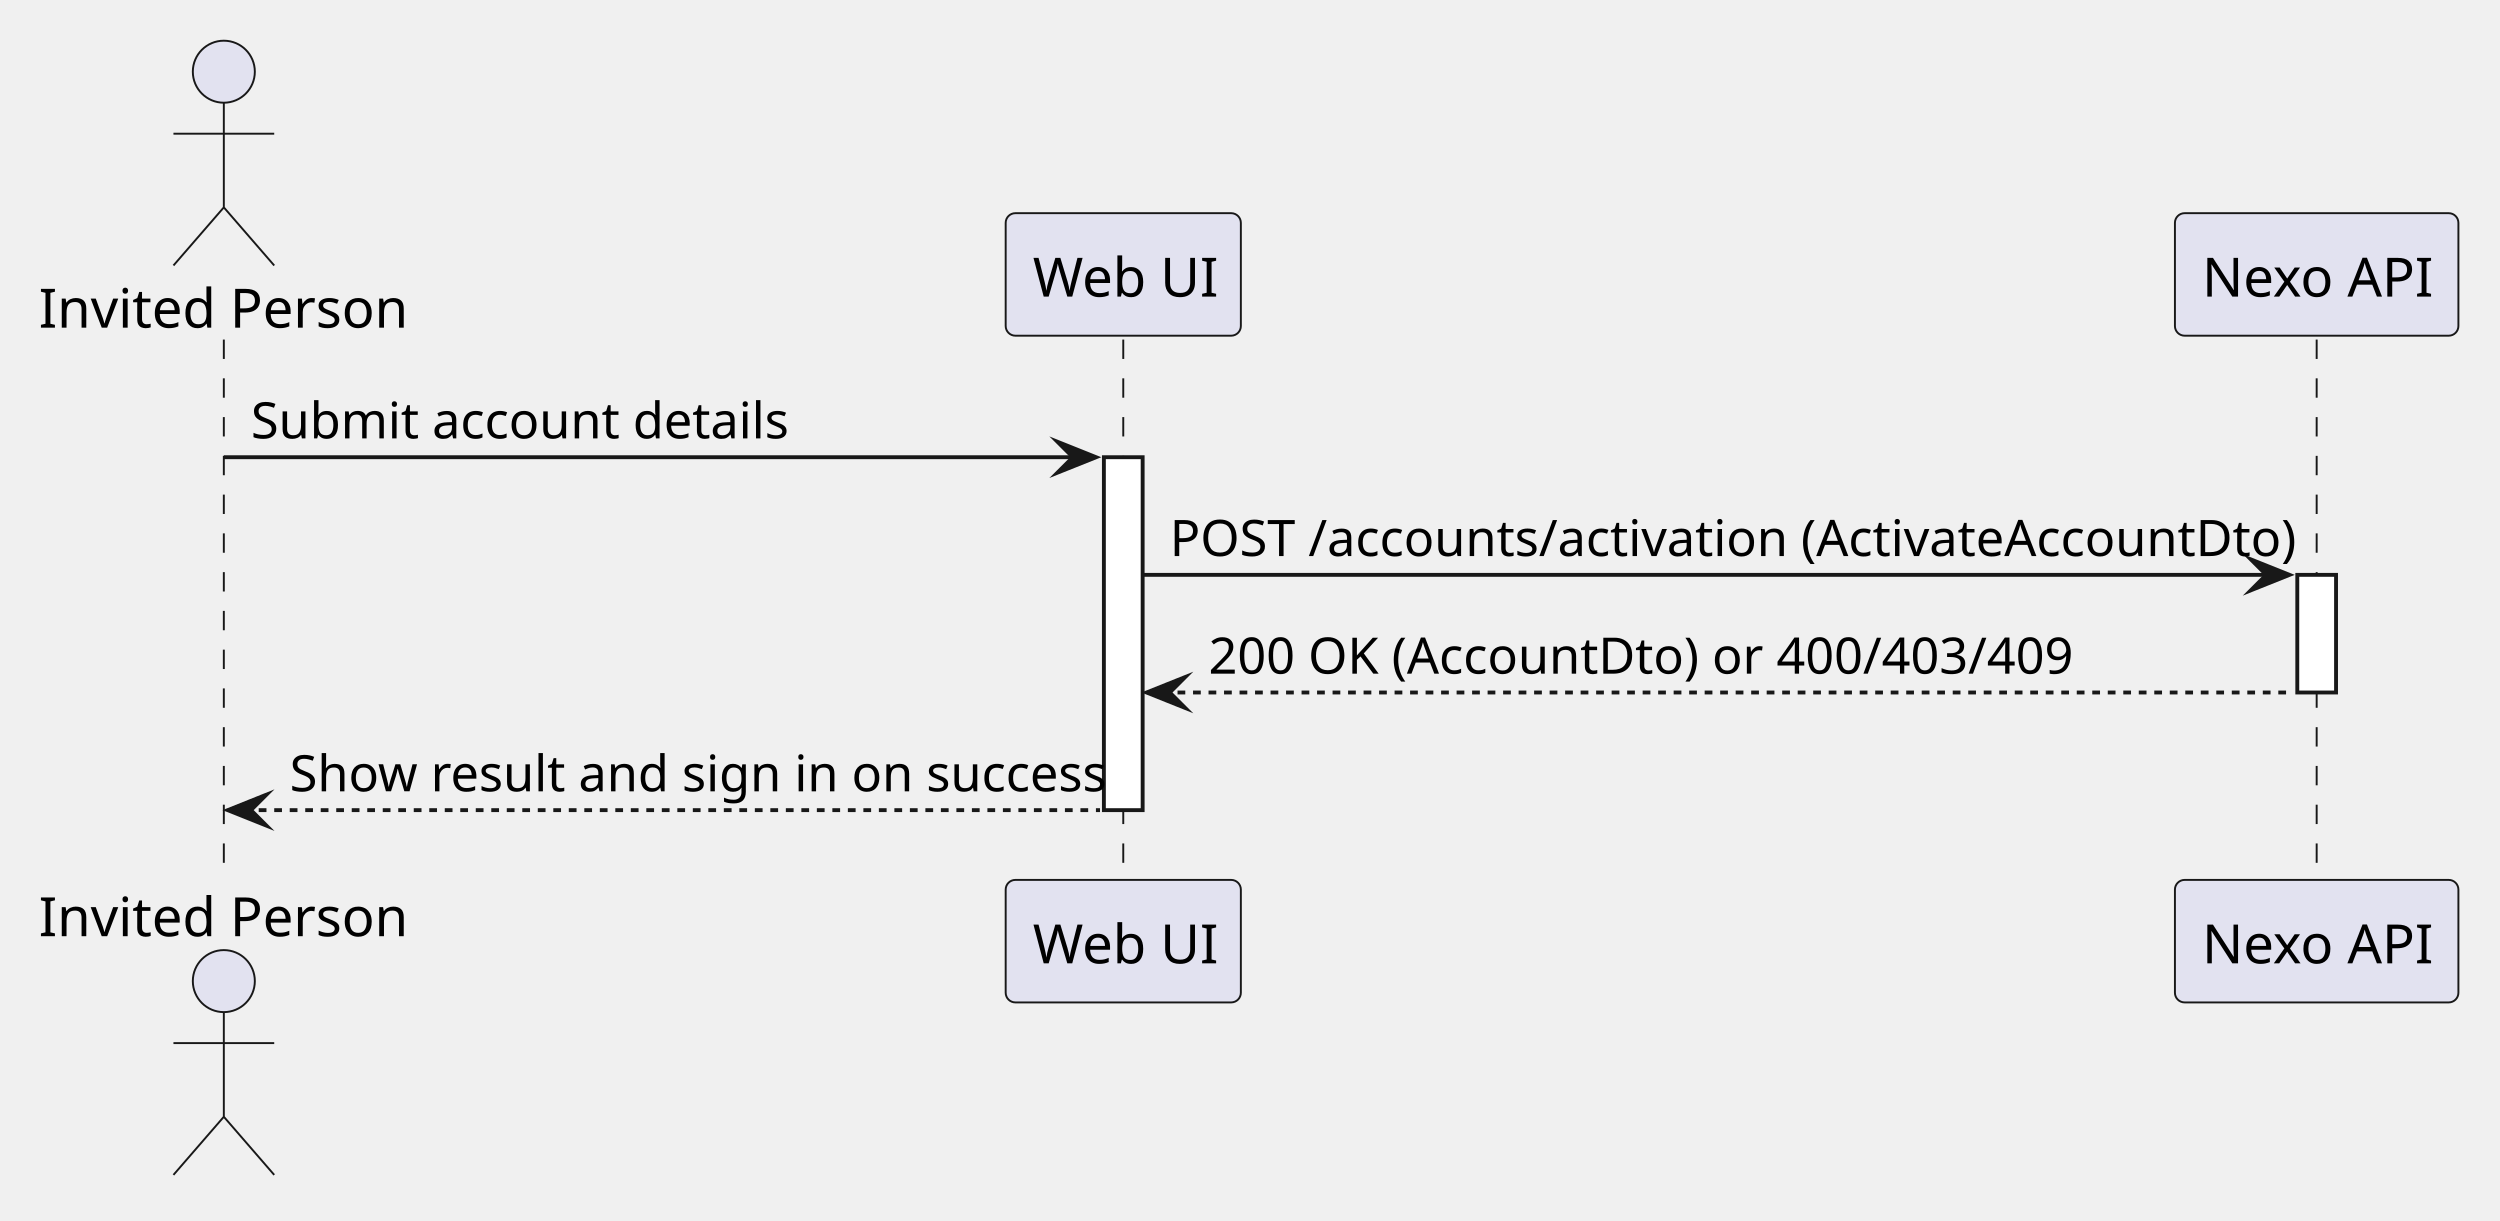
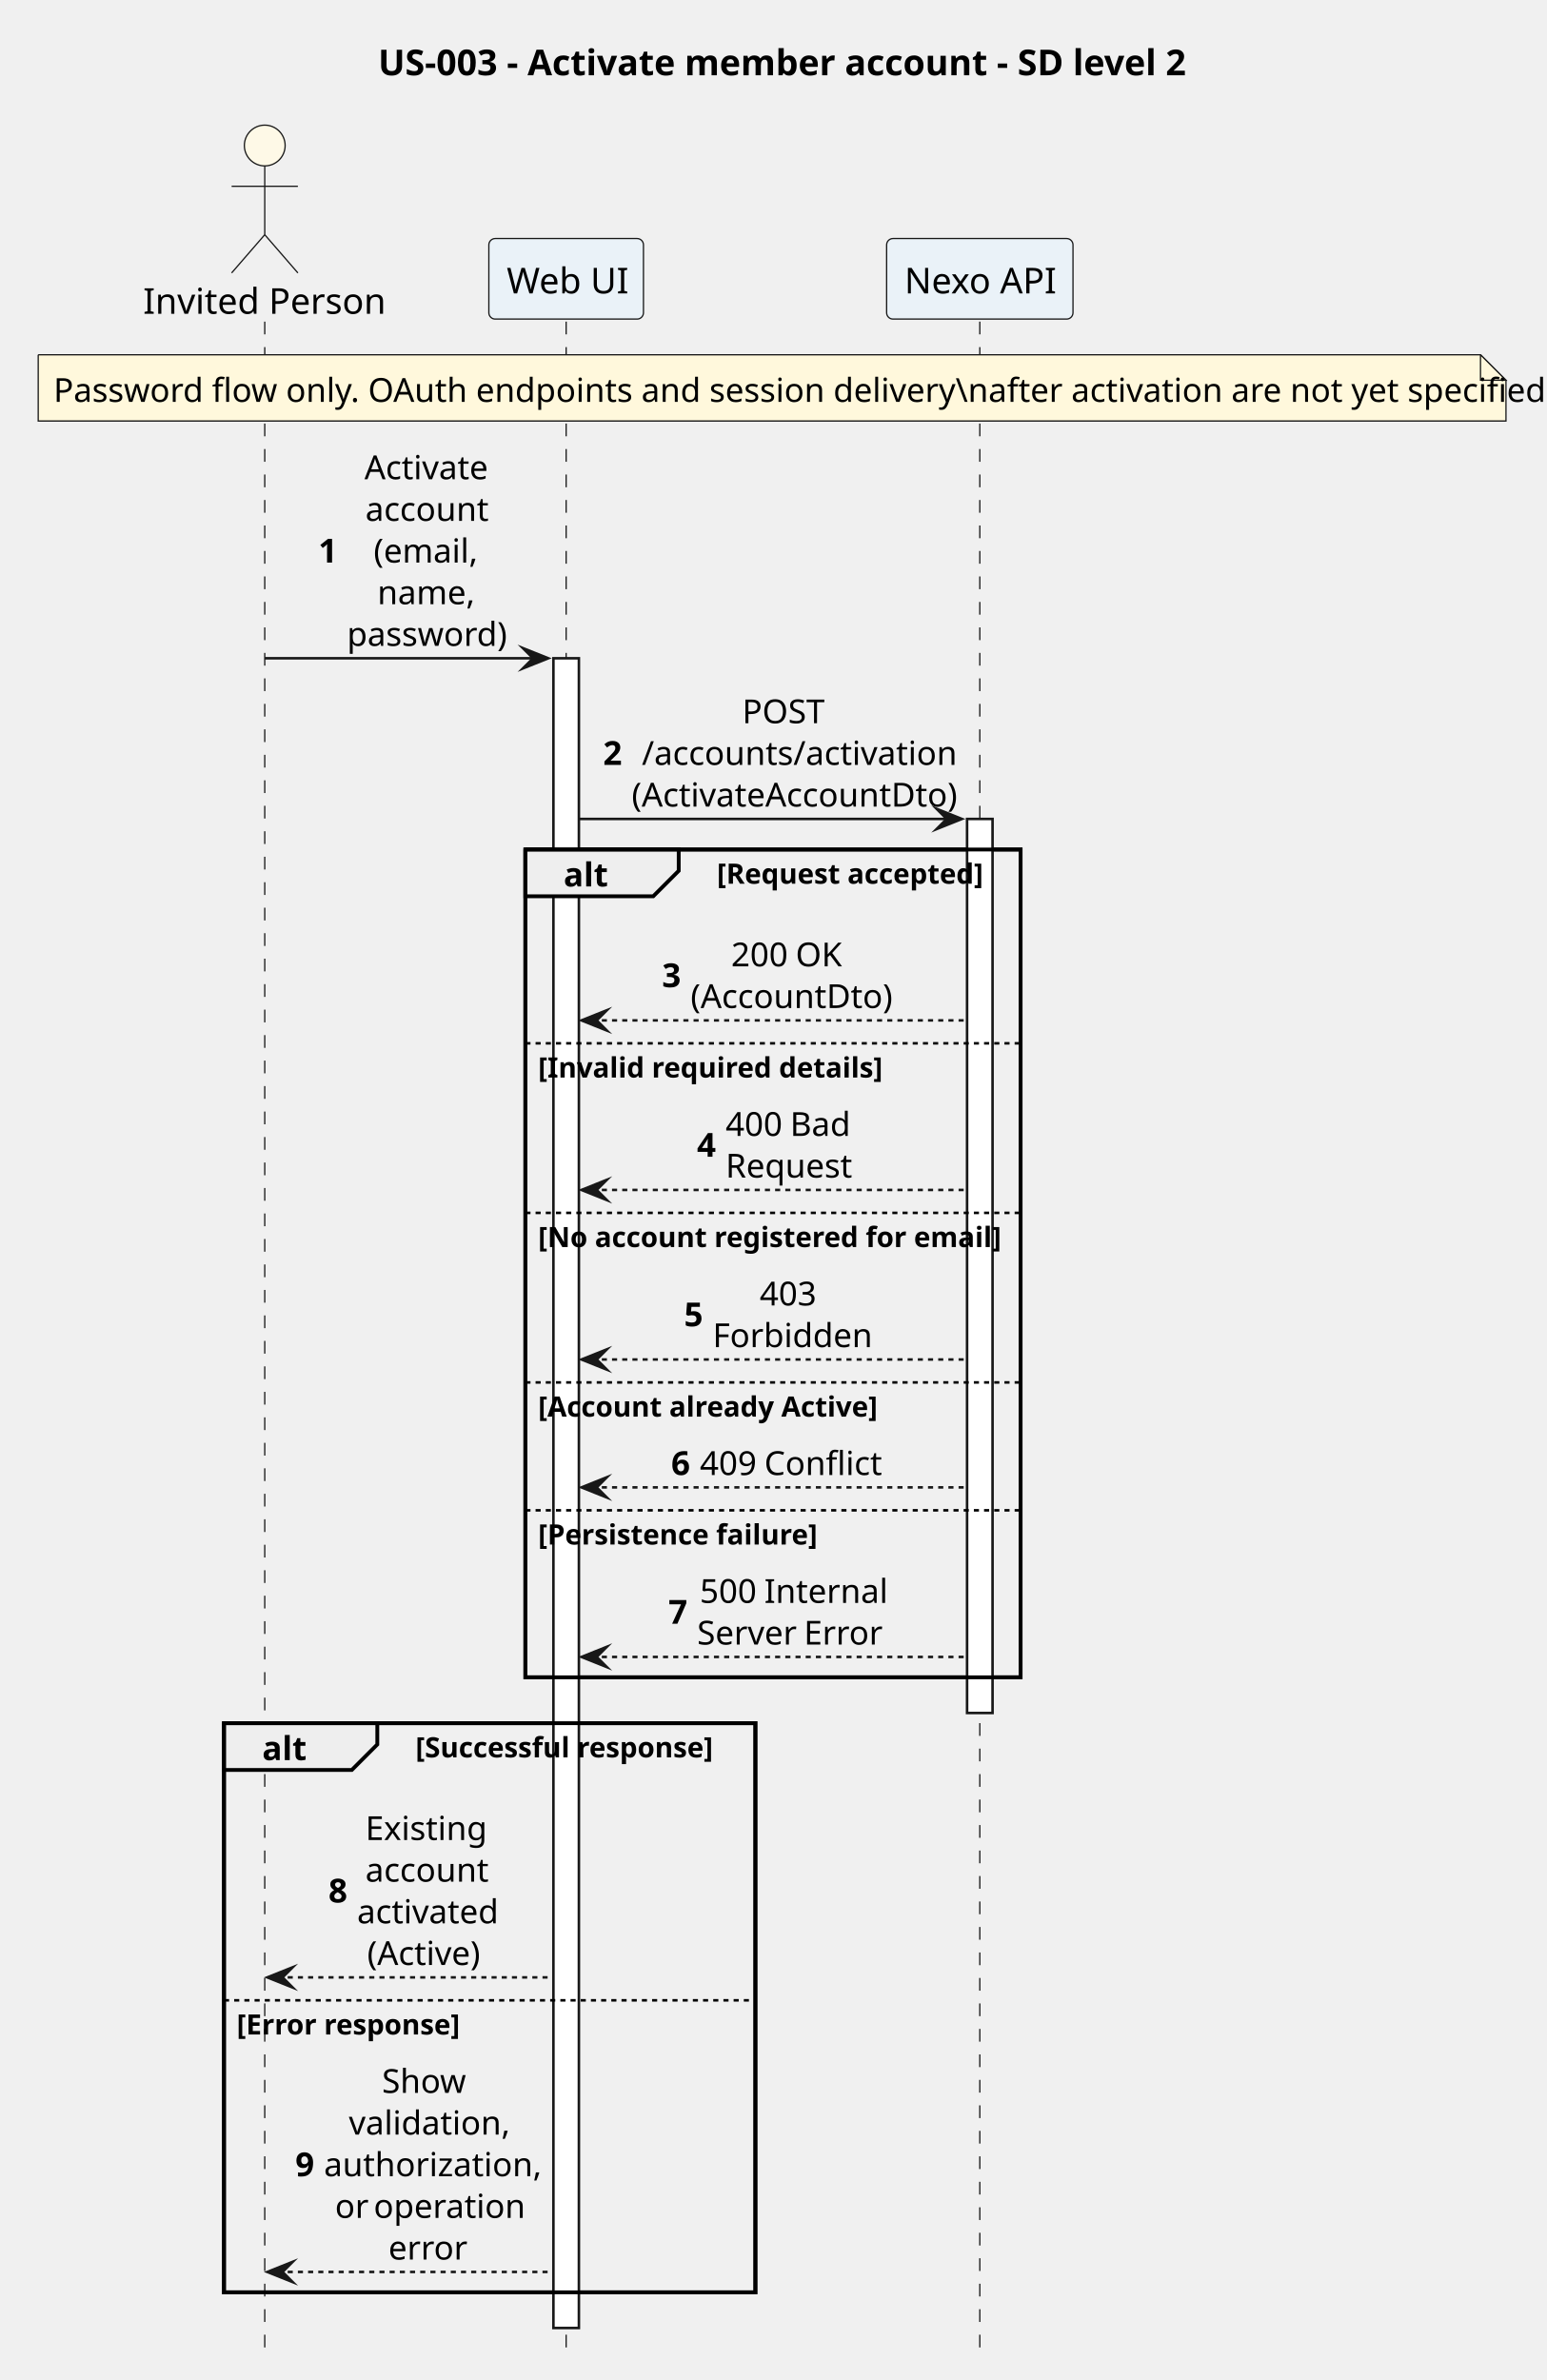
- <svg xmlns="http://www.w3.org/2000/svg" version="1.1" data-diagram-type="SEQUENCE" style="width:645px;height:315px;background:#FFFFFF;" width="645px" height="315px" viewBox="0 0 645 315" zoomAndPan="magnify" preserveAspectRatio="none" contentStyleType="text/css">
+ <svg xmlns="http://www.w3.org/2000/svg" version="1.1" data-diagram-type="SEQUENCE" style="width:607px;height:934px;background:#FFFFFF;" width="607px" height="934px" viewBox="0 0 607 934" zoomAndPan="magnify" preserveAspectRatio="none" contentStyleType="text/css">
  <defs />
  <g font-family="sans-serif" lengthAdjust="spacing">
+     <g class="title" data-source-line="1">
+       <text x="148.399" y="29.533" fill="#000" font-size="14" textLength="308.896" font-weight="700">US-003 - Activate member account - SD level 2</text>
+     </g>
+     <rect x="206.18" y="333.383" width="194.333" height="324.859" fill="none" style="stroke:#000;stroke-width:1.5;" />
+     <rect x="87.899" y="676.242" width="208.545" height="223.352" fill="none" style="stroke:#000;stroke-width:1.5;" />
    <g>
-       <rect x="54.248" y="87.609" width="8" height="139.406" fill="#000" fill-opacity="0" />
-       <line x1="57.748" y1="87.609" x2="57.748" y2="227.016" style="stroke:#181818;stroke-width:0.5;stroke-dasharray:5,5;" />
+       <rect x="100.399" y="126.219" width="8" height="797.375" fill="#000" fill-opacity="0" />
+       <line x1="103.899" y1="126.219" x2="103.899" y2="923.594" style="stroke:#181818;stroke-width:0.5;stroke-dasharray:5,5;" />
    </g>
    <g>
-       <rect x="286.303" y="87.609" width="8" height="139.406" fill="#000" fill-opacity="0" />
-       <line x1="289.803" y1="87.609" x2="289.803" y2="227.016" style="stroke:#181818;stroke-width:0.5;stroke-dasharray:5,5;" />
+       <rect x="218.68" y="126.219" width="8" height="797.375" fill="#000" fill-opacity="0" />
+       <line x1="222.18" y1="126.219" x2="222.18" y2="923.594" style="stroke:#181818;stroke-width:0.5;stroke-dasharray:5,5;" />
    </g>
    <g>
-       <rect x="284.803" y="117.961" width="10" height="91.055" fill="#FFF" style="stroke:#181818;stroke-width:1;" />
+       <rect x="217.18" y="258.328" width="10" height="655.266" fill="#FFF" style="stroke:#181818;stroke-width:1;" />
    </g>
    <g>
-       <rect x="594.2" y="87.609" width="8" height="139.406" fill="#000" fill-opacity="0" />
-       <line x1="597.7" y1="87.609" x2="597.7" y2="227.016" style="stroke:#181818;stroke-width:0.5;stroke-dasharray:5,5;" />
+       <rect x="381.013" y="126.219" width="8" height="797.375" fill="#000" fill-opacity="0" />
+       <line x1="384.513" y1="126.219" x2="384.513" y2="923.594" style="stroke:#181818;stroke-width:0.5;stroke-dasharray:5,5;" />
    </g>
    <g>
-       <rect x="592.7" y="148.313" width="10" height="30.352" fill="#FFF" style="stroke:#181818;stroke-width:1;" />
+       <rect x="379.513" y="321.383" width="10" height="350.859" fill="#FFF" style="stroke:#181818;stroke-width:1;" />
    </g>
-     <text x="10" y="84.533" fill="#000" font-size="14" textLength="89.496">Invited Person</text>
-     <ellipse cx="57.748" cy="18.5" rx="8" ry="8" fill="#E2E2F0" style="stroke:#181818;stroke-width:0.5;" />
-     <path d="M57.748,26.5 L57.748,53.5 M44.748,34.5 L70.748,34.5 M57.748,53.5 L44.748,68.5 M57.748,53.5 L70.748,68.5" style="stroke:#181818;stroke-width:0.5;" fill="none" />
-     <rect x="259.465" y="55" width="60.676" height="31.609" fill="#E2E2F0" style="stroke:#181818;stroke-width:0.5;" rx="2.5" ry="2.5" />
-     <text x="266.465" y="76.533" fill="#000" font-size="14" textLength="46.676">Web UI</text>
-     <rect x="561.131" y="55" width="73.138" height="31.609" fill="#E2E2F0" style="stroke:#181818;stroke-width:0.5;" rx="2.5" ry="2.5" />
-     <text x="568.131" y="76.533" fill="#000" font-size="14" textLength="59.138">Nexo API</text>
-     <text x="10" y="241.549" fill="#000" font-size="14" textLength="89.496">Invited Person</text>
-     <ellipse cx="57.748" cy="253.125" rx="8" ry="8" fill="#E2E2F0" style="stroke:#181818;stroke-width:0.5;" />
-     <path d="M57.748,261.125 L57.748,288.125 M44.748,269.125 L70.748,269.125 M57.748,288.125 L44.748,303.125 M57.748,288.125 L70.748,303.125" style="stroke:#181818;stroke-width:0.5;" fill="none" />
-     <rect x="259.465" y="227.016" width="60.676" height="31.609" fill="#E2E2F0" style="stroke:#181818;stroke-width:0.5;" rx="2.5" ry="2.5" />
-     <text x="266.465" y="248.549" fill="#000" font-size="14" textLength="46.676">Web UI</text>
-     <rect x="561.131" y="227.016" width="73.138" height="31.609" fill="#E2E2F0" style="stroke:#181818;stroke-width:0.5;" rx="2.5" ry="2.5" />
-     <text x="568.131" y="248.549" fill="#000" font-size="14" textLength="59.138">Nexo API</text>
-     <polygon points="272.803,113.961,282.803,117.961,272.803,121.961,276.803,117.961" fill="#181818" style="stroke:#181818;stroke-width:1;stroke-linejoin:miter;stroke-miterlimit:10;" />
-     <line x1="57.748" y1="117.961" x2="278.803" y2="117.961" style="stroke:#181818;stroke-width:1;" />
-     <text x="64.748" y="113.104" fill="#000" font-size="13" textLength="130.793">Submit account details</text>
-     <polygon points="580.7,144.313,590.7,148.313,580.7,152.313,584.7,148.313" fill="#181818" style="stroke:#181818;stroke-width:1;stroke-linejoin:miter;stroke-miterlimit:10;" />
-     <line x1="294.803" y1="148.313" x2="586.7" y2="148.313" style="stroke:#181818;stroke-width:1;" />
-     <text x="301.803" y="143.456" fill="#000" font-size="13" textLength="278.897">POST /accounts/activation (ActivateAccountDto)</text>
-     <polygon points="305.803,174.664,295.803,178.664,305.803,182.664,301.803,178.664" fill="#181818" style="stroke:#181818;stroke-width:1;stroke-linejoin:miter;stroke-miterlimit:10;" />
-     <line x1="299.803" y1="178.664" x2="591.7" y2="178.664" style="stroke:#181818;stroke-width:1;stroke-dasharray:2,2;" />
-     <text x="311.803" y="173.808" fill="#000" font-size="13" textLength="214.633">200 OK (AccountDto) or 400/403/409</text>
-     <polygon points="68.748,205.016,58.748,209.016,68.748,213.016,64.748,209.016" fill="#181818" style="stroke:#181818;stroke-width:1;stroke-linejoin:miter;stroke-miterlimit:10;" />
-     <line x1="62.748" y1="209.016" x2="283.803" y2="209.016" style="stroke:#181818;stroke-width:1;stroke-dasharray:2,2;" />
-     <text x="74.748" y="204.159" fill="#000" font-size="13" textLength="203.055">Show result and sign in on success</text>
+     <text x="56.151" y="123.143" fill="#000" font-size="14" textLength="89.496">Invited Person</text>
+     <ellipse cx="103.899" cy="57.109" rx="8" ry="8" fill="#FEF9E7" style="stroke:#181818;stroke-width:0.5;" />
+     <path d="M103.899,65.109 L103.899,92.109 M90.899,73.109 L116.899,73.109 M103.899,92.109 L90.899,107.109 M103.899,92.109 L116.899,107.109" style="stroke:#181818;stroke-width:0.5;" fill="none" />
+     <rect x="191.842" y="93.609" width="60.676" height="31.609" fill="#EAF2F8" style="stroke:#181818;stroke-width:0.5;" rx="2.5" ry="2.5" />
+     <text x="198.842" y="115.143" fill="#000" font-size="14" textLength="46.676">Web UI</text>
+     <rect x="347.944" y="93.609" width="73.138" height="31.609" fill="#EAF2F8" style="stroke:#181818;stroke-width:0.5;" rx="2.5" ry="2.5" />
+     <text x="354.944" y="115.143" fill="#000" font-size="14" textLength="59.138">Nexo API</text>
+     <path d="M15,139.219 L15,165.219 L591,165.219 L591,149.219 L581,139.219 L15,139.219" style="stroke:#181818;stroke-width:0.5;" fill="#FFF8DC" />
+     <path d="M581,139.219 L581,149.219 L591,149.219 L581,139.219" style="stroke:#181818;stroke-width:0.5;" fill="#FFF8DC" />
+     <text x="21" y="157.714" fill="#000" font-size="13" textLength="555.693">Password flow only. OAuth endpoints and session delivery\nafter activation are not yet specified.</text>
+     <polygon points="205.18,254.328,215.18,258.328,205.18,262.328,209.18,258.328" fill="#181818" style="stroke:#181818;stroke-width:1;stroke-linejoin:miter;stroke-miterlimit:10;" />
+     <line x1="103.899" y1="258.328" x2="211.18" y2="258.328" style="stroke:#181818;stroke-width:1;" />
+     <text x="124.941" y="220.769" fill="#000" font-size="13" font-weight="700">1</text>
+     <text x="143.033" y="188.065" fill="#000" font-size="13" textLength="46.243">Activate</text>
+     <text x="143.388" y="204.417" fill="#000" font-size="13" textLength="45.532">account</text>
+     <text x="146.651" y="220.769" fill="#000" font-size="13" textLength="39.006">(email,</text>
+     <text x="148.089" y="237.12" fill="#000" font-size="13" textLength="36.131">name,</text>
+     <text x="136.171" y="253.472" fill="#000" font-size="13" textLength="59.966">password)</text>
+     <polygon points="367.513,317.383,377.513,321.383,367.513,325.383,371.513,321.383" fill="#181818" style="stroke:#181818;stroke-width:1;stroke-linejoin:miter;stroke-miterlimit:10;" />
+     <line x1="227.18" y1="321.383" x2="373.513" y2="321.383" style="stroke:#181818;stroke-width:1;" />
+     <text x="236.68" y="300.175" fill="#000" font-size="13" font-weight="700">2</text>
+     <text x="291.264" y="283.823" fill="#000" font-size="13" textLength="35.395">POST</text>
+     <text x="251.874" y="300.175" fill="#000" font-size="13" textLength="114.175">/accounts/activation</text>
+     <text x="247.91" y="316.526" fill="#000" font-size="13" textLength="122.104">(ActivateAccountDto)</text>
+     <path d="M206.18,333.383 L266.351,333.383 L266.351,341.734 L256.351,351.734 L206.18,351.734 L206.18,333.383" style="stroke:#000;stroke-width:1.5;" fill="#EEE" />
+     <rect x="206.18" y="333.383" width="194.333" height="324.859" fill="none" style="stroke:#000;stroke-width:1.5;" />
+     <text x="221.18" y="347.878" fill="#000" font-size="13" textLength="15.171" font-weight="700">alt</text>
+     <text x="281.351" y="346.802" fill="#000" font-size="11" textLength="101.471" font-weight="700">[Request accepted]</text>
+     <polygon points="238.18,396.438,228.18,400.438,238.18,404.438,234.18,400.438" fill="#181818" style="stroke:#181818;stroke-width:1;stroke-linejoin:miter;stroke-miterlimit:10;" />
+     <line x1="232.18" y1="400.438" x2="378.513" y2="400.438" style="stroke:#181818;stroke-width:1;stroke-dasharray:2,2;" />
+     <text x="259.801" y="387.405" fill="#000" font-size="13" font-weight="700">3</text>
+     <text x="286.919" y="379.229" fill="#000" font-size="13" textLength="21.69">200</text>
+     <text x="308.609" y="379.229" fill="#000" font-size="13"> </text>
+     <text x="312.221" y="379.229" fill="#000" font-size="13" textLength="18.783">OK</text>
+     <text x="271.031" y="395.581" fill="#000" font-size="13" textLength="75.861">(AccountDto)</text>
+     <line x1="206.18" y1="409.438" x2="400.513" y2="409.438" style="stroke:#000;stroke-width:1;stroke-dasharray:2,2;" />
+     <text x="211.18" y="422.856" fill="#000" font-size="11" textLength="127.139" font-weight="700">[Invalid required details]</text>
+     <polygon points="238.18,462.977,228.18,466.977,238.18,470.977,234.18,466.977" fill="#181818" style="stroke:#181818;stroke-width:1;stroke-linejoin:miter;stroke-miterlimit:10;" />
+     <line x1="232.18" y1="466.977" x2="378.513" y2="466.977" style="stroke:#181818;stroke-width:1;stroke-dasharray:2,2;" />
+     <text x="273.515" y="453.944" fill="#000" font-size="13" font-weight="700">4</text>
+     <text x="284.745" y="445.769" fill="#000" font-size="13" textLength="21.69">400</text>
+     <text x="306.435" y="445.769" fill="#000" font-size="13"> </text>
+     <text x="310.047" y="445.769" fill="#000" font-size="13" textLength="23.131">Bad</text>
+     <text x="284.751" y="462.12" fill="#000" font-size="13" textLength="48.42">Request</text>
+     <line x1="206.18" y1="475.977" x2="400.513" y2="475.977" style="stroke:#000;stroke-width:1;stroke-dasharray:2,2;" />
+     <text x="211.18" y="489.396" fill="#000" font-size="11" textLength="172.369" font-weight="700">[No account registered for email]</text>
+     <polygon points="238.18,529.516,228.18,533.516,238.18,537.516,234.18,533.516" fill="#181818" style="stroke:#181818;stroke-width:1;stroke-linejoin:miter;stroke-miterlimit:10;" />
+     <line x1="232.18" y1="533.516" x2="378.513" y2="533.516" style="stroke:#181818;stroke-width:1;stroke-dasharray:2,2;" />
+     <text x="268.462" y="520.483" fill="#000" font-size="13" font-weight="700">5</text>
+     <text x="298.116" y="512.308" fill="#000" font-size="13" textLength="21.69">403</text>
+     <text x="279.692" y="528.659" fill="#000" font-size="13" textLength="58.538">Forbidden</text>
+     <line x1="206.18" y1="542.516" x2="400.513" y2="542.516" style="stroke:#000;stroke-width:1;stroke-dasharray:2,2;" />
+     <text x="211.18" y="555.935" fill="#000" font-size="11" textLength="128.981" font-weight="700">[Account already Active]</text>
+     <polygon points="238.18,579.703,228.18,583.703,238.18,587.703,234.18,583.703" fill="#181818" style="stroke:#181818;stroke-width:1;stroke-linejoin:miter;stroke-miterlimit:10;" />
+     <line x1="232.18" y1="583.703" x2="378.513" y2="583.703" style="stroke:#181818;stroke-width:1;stroke-dasharray:2,2;" />
+     <text x="263.406" y="578.847" fill="#000" font-size="13" font-weight="700">6</text>
+     <text x="274.636" y="578.847" fill="#000" font-size="13" textLength="21.69">409</text>
+     <text x="296.326" y="578.847" fill="#000" font-size="13"> </text>
+     <text x="299.938" y="578.847" fill="#000" font-size="13" textLength="43.348">Conflict</text>
+     <line x1="206.18" y1="592.703" x2="400.513" y2="592.703" style="stroke:#000;stroke-width:1;stroke-dasharray:2,2;" />
+     <text x="211.18" y="606.122" fill="#000" font-size="11" textLength="105.155" font-weight="700">[Persistence failure]</text>
+     <polygon points="238.18,646.242,228.18,650.242,238.18,654.242,234.18,650.242" fill="#181818" style="stroke:#181818;stroke-width:1;stroke-linejoin:miter;stroke-miterlimit:10;" />
+     <line x1="232.18" y1="650.242" x2="378.513" y2="650.242" style="stroke:#181818;stroke-width:1;stroke-dasharray:2,2;" />
+     <text x="262.337" y="637.21" fill="#000" font-size="13" font-weight="700">7</text>
+     <text x="274.63" y="629.034" fill="#000" font-size="13" textLength="21.69">500</text>
+     <text x="296.32" y="629.034" fill="#000" font-size="13"> </text>
+     <text x="299.932" y="629.034" fill="#000" font-size="13" textLength="43.361">Internal</text>
+     <text x="273.567" y="645.386" fill="#000" font-size="13" textLength="38.289">Server</text>
+     <text x="311.856" y="645.386" fill="#000" font-size="13"> </text>
+     <text x="315.468" y="645.386" fill="#000" font-size="13" textLength="28.888">Error</text>
+     <path d="M87.899,676.242 L148.07,676.242 L148.07,684.594 L138.07,694.594 L87.899,694.594 L87.899,676.242" style="stroke:#000;stroke-width:1.5;" fill="#EEE" />
+     <rect x="87.899" y="676.242" width="208.545" height="223.352" fill="none" style="stroke:#000;stroke-width:1.5;" />
+     <text x="102.899" y="690.737" fill="#000" font-size="13" textLength="15.171" font-weight="700">alt</text>
+     <text x="163.07" y="689.661" fill="#000" font-size="11" textLength="117.375" font-weight="700">[Successful response]</text>
+     <polygon points="114.899,772,104.899,776,114.899,780,110.899,776" fill="#181818" style="stroke:#181818;stroke-width:1;stroke-linejoin:miter;stroke-miterlimit:10;" />
+     <line x1="108.899" y1="776" x2="216.18" y2="776" style="stroke:#181818;stroke-width:1;stroke-dasharray:2,2;" />
+     <text x="128.908" y="746.616" fill="#000" font-size="13" font-weight="700">8</text>
+     <text x="143.395" y="722.089" fill="#000" font-size="13" textLength="45.519">Existing</text>
+     <text x="143.388" y="738.44" fill="#000" font-size="13" textLength="45.532">account</text>
+     <text x="140.138" y="754.792" fill="#000" font-size="13" textLength="52.032">activated</text>
+     <text x="144.125" y="771.144" fill="#000" font-size="13" textLength="44.059">(Active)</text>
+     <line x1="87.899" y1="785" x2="296.444" y2="785" style="stroke:#000;stroke-width:1;stroke-dasharray:2,2;" />
+     <text x="92.899" y="798.419" fill="#000" font-size="11" textLength="86.19" font-weight="700">[Error response]</text>
+     <polygon points="114.899,887.594,104.899,891.594,114.899,895.594,110.899,891.594" fill="#181818" style="stroke:#181818;stroke-width:1;stroke-linejoin:miter;stroke-miterlimit:10;" />
+     <line x1="108.899" y1="891.594" x2="216.18" y2="891.594" style="stroke:#181818;stroke-width:1;stroke-dasharray:2,2;" />
+     <text x="115.899" y="854.034" fill="#000" font-size="13" font-weight="700">9</text>
+     <text x="149.895" y="821.331" fill="#000" font-size="13" textLength="32.519">Show</text>
+     <text x="136.885" y="837.683" fill="#000" font-size="13" textLength="58.538">validation,</text>
+     <text x="127.129" y="854.034" fill="#000" font-size="13" textLength="78.051">authorization,</text>
+     <text x="131.464" y="870.386" fill="#000" font-size="13" textLength="11.559">or</text>
+     <text x="143.023" y="870.386" fill="#000" font-size="13"> </text>
+     <text x="146.635" y="870.386" fill="#000" font-size="13" textLength="54.209">operation</text>
+     <text x="152.431" y="886.737" fill="#000" font-size="13" textLength="27.447">error</text>
  </g>
</svg>
